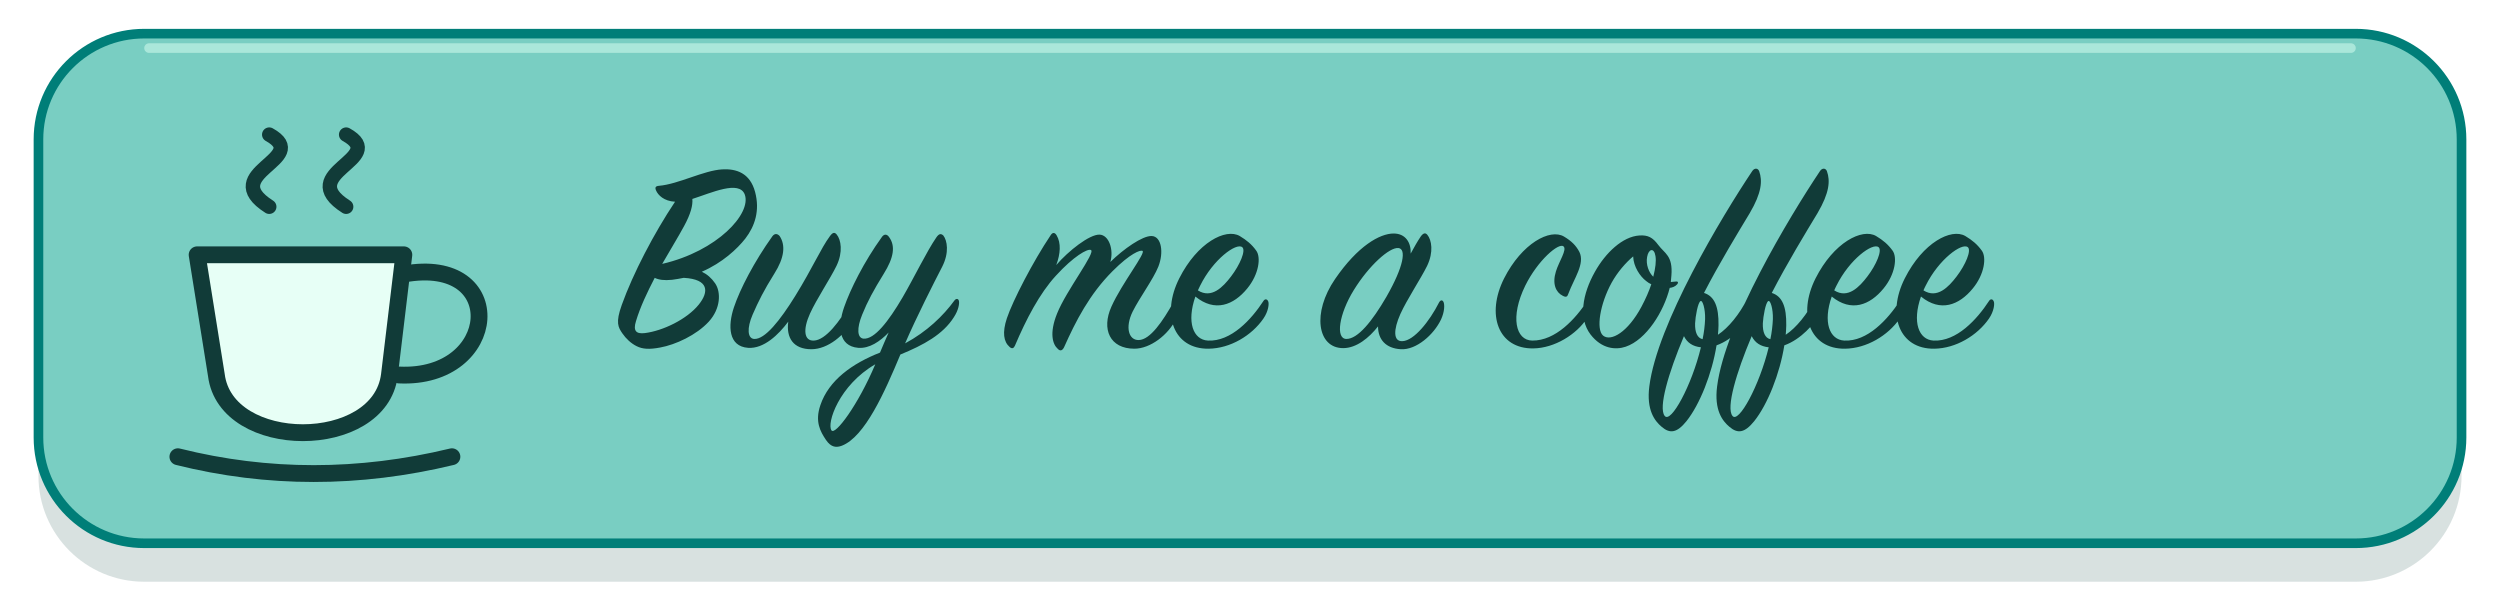
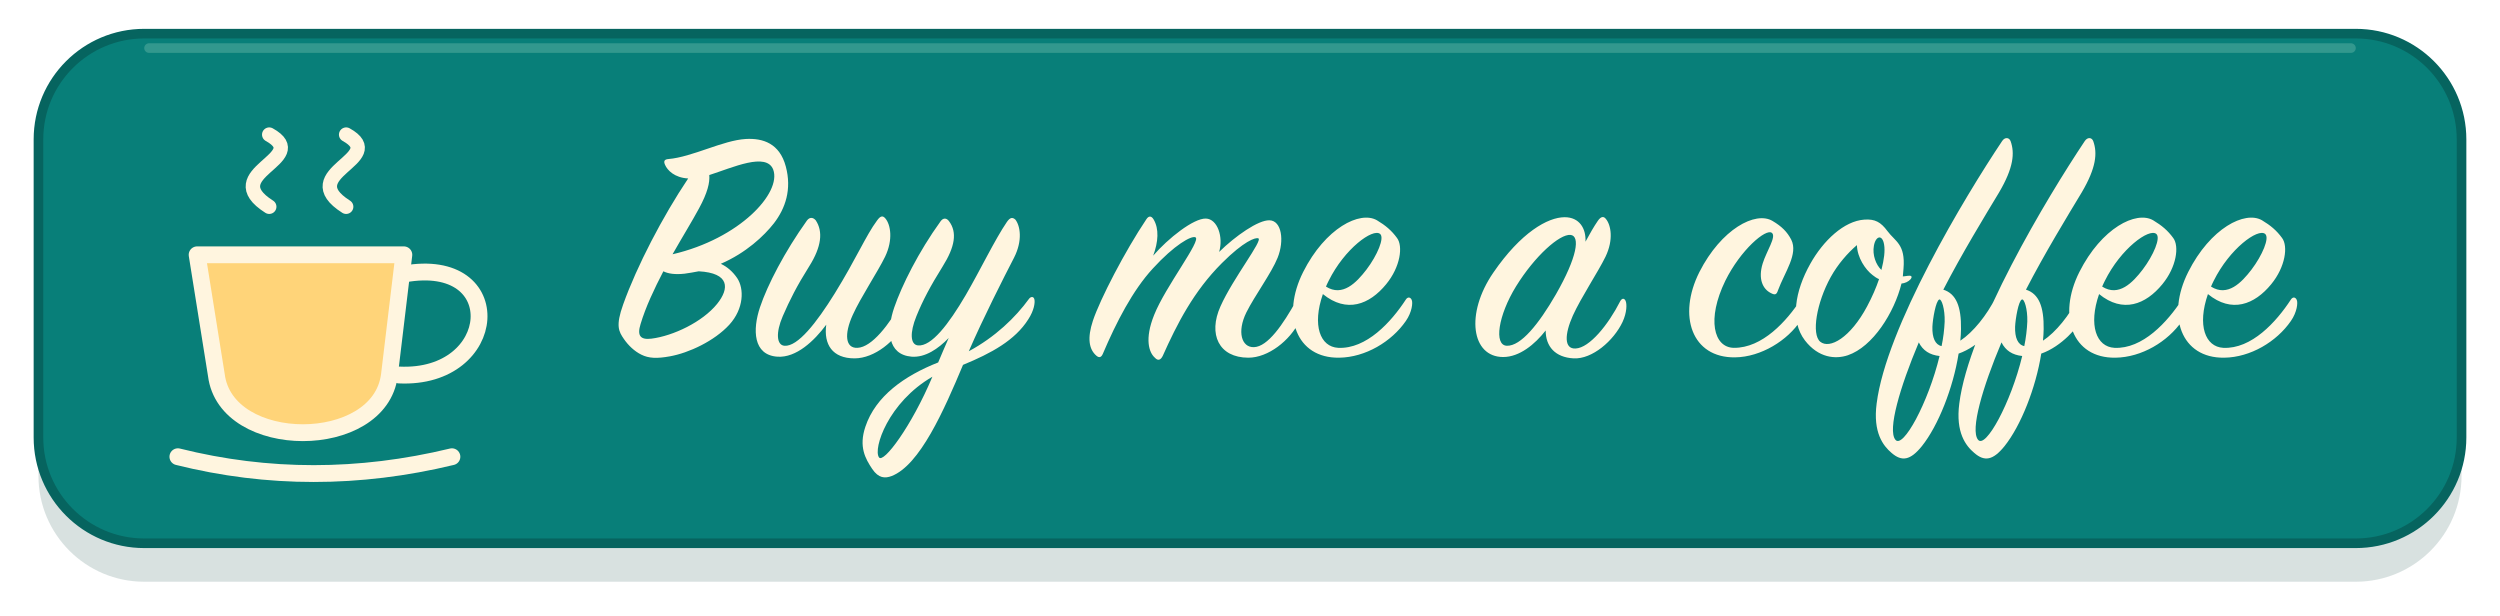
<svg xmlns="http://www.w3.org/2000/svg" width="520" height="128" viewBox="0 0 520 128" role="img" aria-labelledby="title desc">
  <rect x="8" y="15" width="504" height="106" rx="22" fill="#073f3b" opacity=".16" />
-   <rect x="8" y="7" width="504" height="106" rx="22" fill="#79cec2" stroke="#007e78" stroke-width="2" />
-   <path d="M31 10H489" stroke="#c4f4e7" stroke-width="2" stroke-linecap="round" opacity=".65" />
-   <g stroke="#113b38" stroke-width="3.5" stroke-linejoin="round" stroke-linecap="round">
-     <path d="M41 53H84L81 78C79 94 47 94 45 78Z" fill="#e7fff6" />
+   <rect x="8" y="7" width="504" height="106" rx="22" fill="#087f79" stroke="#06645f" stroke-width="2" />
+   <path d="M31 10H489" stroke="#81c5b4" stroke-width="2" stroke-linecap="round" opacity=".35" />
+   <g stroke="#fff5df" stroke-width="3.5" stroke-linejoin="round" stroke-linecap="round">
+     <path d="M41 53H84L81 78C79 94 47 94 45 78Z" fill="#ffd479" />
    <path d="M84 57C106 53 104 79 83 78M37 95Q65 102 94 95" fill="none" />
    <path d="M56 43C45 36 65 33 56 28M72 43C61 36 81 33 72 28" fill="none" stroke-width="3" />
  </g>
-   <path d="M140.41 41.96C136.06 48.46 131.65 56.92 129.33 63.42C128.00 67.13 128.58 68.06 129.45 69.34C130.20 70.44 131.25 71.42 132.41 72.00C133.68 72.64 135.08 72.70 137.28 72.29C140.53 71.71 144.88 69.68 147.43 66.90C149.92 64.17 149.98 60.75 148.76 58.95C148.01 57.85 147.08 57.04 145.98 56.52C150.27 54.66 153.35 51.76 155.03 49.62C157.00 47.06 158.10 43.82 157.06 39.93C156.01 35.99 153.17 35.06 150.21 35.23C146.33 35.46 141.11 38.31 137.05 38.65C136.35 38.71 136.18 39.00 136.47 39.64C136.87 40.57 138.09 41.84 140.41 41.96ZM137.74 54.89C139.43 51.94 141.11 49.21 142.27 47.06C143.72 44.40 144.12 42.66 144.01 41.38C148.01 40.10 153.75 37.44 154.91 40.45C156.36 44.40 149.23 52.23 137.74 54.89ZM142.21 57.79C147.49 58.08 147.49 60.69 145.34 63.36C142.85 66.44 137.86 68.81 134.15 69.28C132.29 69.51 131.65 68.81 132.29 66.78C133.16 63.88 134.61 60.81 136.18 57.79C136.99 58.20 138.15 58.37 139.77 58.20C140.59 58.08 141.40 57.97 142.21 57.79ZM163.96 66.90C163.50 70.26 165.00 72.64 168.77 72.64C172.20 72.64 175.79 69.68 177.47 66.44C178.29 64.81 178.23 63.25 178.00 62.78C177.76 62.26 177.24 62.32 176.95 62.84C174.69 66.90 171.73 70.73 169.30 70.84C167.21 70.96 166.98 68.52 168.48 65.22C169.82 62.26 172.72 57.91 173.99 55.30C175.39 52.40 174.92 49.85 174.05 48.80C173.59 48.22 173.18 48.34 172.60 49.15C170.75 51.65 169.06 55.65 165.41 61.56C162.28 66.61 159.09 70.67 156.83 70.50C155.49 70.38 155.32 68.29 156.54 65.45C157.75 62.67 158.91 60.35 161.06 56.92C163.15 53.62 163.44 51.01 162.16 49.09C161.70 48.57 161.12 48.51 160.65 49.15C156.88 54.43 153.93 60.11 152.65 63.94C151.37 67.77 151.49 72.06 155.61 72.35C158.86 72.58 161.93 69.63 163.96 66.90ZM198.41 65.97C199.40 64.46 199.57 63.13 199.46 62.61C199.34 62.03 198.82 62.09 198.53 62.49C196.21 65.68 192.79 68.99 188.26 71.42C190.70 65.80 194.24 58.84 195.98 55.47C197.48 52.52 197.02 50.02 196.21 48.98C195.69 48.51 195.28 48.63 194.76 49.38C192.73 52.34 190.23 57.56 187.74 61.85C184.78 66.90 181.88 70.61 179.62 70.44C178.29 70.32 178.17 68.29 179.33 65.45C180.43 62.72 181.71 60.35 183.80 56.98C185.94 53.56 186.29 51.12 184.90 49.27C184.49 48.69 183.91 48.63 183.45 49.27C179.68 54.49 176.84 60.23 175.56 63.94C174.23 67.77 174.34 72.00 178.52 72.35C180.84 72.53 183.04 71.02 184.84 69.16C184.20 70.55 183.62 72.00 183.04 73.34C177.30 75.60 172.37 79.08 170.63 84.30C169.47 87.72 170.63 89.75 171.79 91.49C172.89 93.12 173.99 93.12 175.10 92.71C179.91 90.85 184.03 81.52 187.28 73.74C192.09 71.77 196.15 69.57 198.41 65.97ZM182.06 75.77C178.46 84.30 173.70 90.62 172.95 89.52C171.91 88.07 174.52 80.12 182.06 75.77ZM219.70 55.13C220.57 52.81 220.74 50.54 219.76 48.92C219.41 48.34 218.94 48.28 218.54 48.92C214.88 54.37 210.65 62.55 209.43 66.20C208.45 69.16 208.74 71.08 210.01 72.18C210.53 72.64 210.88 72.41 211.11 71.89C213.43 66.44 216.22 61.04 219.64 57.33C223.35 53.27 226.19 51.70 226.89 51.99C228.05 52.40 221.79 60.40 219.87 65.22C218.19 69.39 219.00 71.66 219.99 72.53C220.51 73.11 220.97 72.93 221.32 72.24C223.76 66.78 226.60 61.22 231.41 56.40C235.18 52.63 237.16 51.99 237.62 52.17C238.49 52.46 233.33 58.95 231.18 63.77C229.04 68.52 230.89 72.53 235.94 72.53C239.30 72.53 243.01 69.63 244.64 66.32C245.28 64.99 245.45 63.07 245.16 62.67C244.87 62.26 244.41 62.26 244.12 62.78C241.85 66.84 239.24 70.67 236.87 70.73C234.78 70.79 233.97 68.12 235.59 64.81C237.04 61.91 239.88 58.08 240.93 55.47C242.09 52.57 241.62 49.15 239.53 49.09C237.62 49.04 233.73 51.76 230.95 54.49C231.70 51.94 230.66 48.86 228.69 48.80C226.60 48.75 222.25 52.17 219.70 55.13ZM248.64 61.68C252.70 64.99 256.59 63.48 259.43 60.00C261.86 57.04 262.33 53.50 261.28 52.11C260.36 50.83 259.31 49.96 257.86 49.09C254.96 47.41 249.05 50.43 245.28 57.91C241.51 65.39 244.06 72.64 251.42 72.53C255.89 72.47 260.36 69.80 262.79 66.26C263.84 64.75 264.01 63.13 263.78 62.67C263.55 62.14 263.08 62.14 262.79 62.61C260.30 66.44 256.06 71.08 251.25 70.84C248.18 70.67 246.78 67.02 248.64 61.68ZM249.16 60.40C249.28 60.11 249.45 59.77 249.63 59.42C252.35 53.91 257.17 50.43 258.38 51.41C259.20 52.05 257.92 55.07 256.06 57.50C254.38 59.71 252.00 62.20 249.16 60.40ZM293.42 52.75C293.53 50.49 292.37 48.57 289.88 48.57C286.98 48.57 282.40 51.18 277.70 58.03C272.88 65.04 273.99 72.41 279.38 72.41C282.16 72.41 284.77 70.26 286.63 67.89C286.63 70.61 288.25 72.47 291.39 72.64C294.58 72.82 298.23 69.63 299.74 66.44C300.49 64.81 300.49 63.36 300.26 62.84C300.03 62.32 299.62 62.38 299.33 62.90C297.30 66.90 294.11 70.84 291.73 70.96C289.76 71.08 289.82 68.58 291.27 65.33C292.66 62.26 295.56 57.91 296.84 55.30C298.23 52.40 297.77 49.91 296.90 48.86C296.49 48.34 296.03 48.46 295.50 49.21C294.87 50.14 294.17 51.36 293.42 52.75ZM288.37 61.74C285.41 66.84 282.40 70.55 280.02 70.50C277.76 70.44 278.51 65.33 281.58 60.35C284.77 55.18 289.01 51.41 290.86 51.59C292.55 51.76 292.02 55.36 288.37 61.74ZM325.32 49.21C322.42 47.47 316.56 50.60 312.85 57.91C309.08 65.39 311.57 72.58 318.94 72.47C323.34 72.41 327.93 69.57 330.13 66.15C331.12 64.58 331.35 63.13 331.17 62.67C330.94 62.09 330.42 62.14 330.13 62.61C327.75 66.26 323.58 70.90 318.70 70.84C315.28 70.79 314.06 65.97 317.25 59.42C319.86 54.14 324.21 50.43 325.20 51.24C326.01 51.88 324.27 54.37 323.63 56.46C322.82 59.07 323.63 60.81 325.03 61.51C325.78 61.91 326.01 61.74 326.24 61.04C327.40 57.91 329.72 54.84 328.51 52.40C327.81 51.07 326.88 50.14 325.32 49.21ZM348.86 59.13C349.10 58.84 349.10 58.55 348.69 58.55C348.23 58.55 347.88 58.66 347.53 58.66C347.59 58.20 347.59 57.79 347.65 57.33C347.99 53.15 346.25 52.75 344.92 50.95C343.76 49.38 342.77 48.86 340.98 48.98C337.50 49.21 333.96 52.57 331.75 56.52C329.14 61.16 328.27 66.20 330.83 69.57C333.15 72.58 336.05 72.82 338.13 72.12C342.43 70.67 346.08 64.81 347.30 59.88C347.88 59.82 348.46 59.59 348.86 59.13ZM343.88 57.56C342.95 56.69 342.31 55.01 342.60 53.44C342.89 51.76 344.05 51.41 344.34 53.27C344.51 54.31 344.34 55.76 343.88 57.56ZM343.47 59.13C343.01 60.52 342.31 62.14 341.44 63.77C338.60 69.10 335.06 71.13 333.44 69.80C331.93 68.52 332.80 63.19 335.23 58.78C336.45 56.58 338.13 54.66 339.70 53.33C339.76 55.47 341.15 57.50 342.37 58.43C342.72 58.72 343.06 58.95 343.47 59.13ZM354.43 60.93C357.56 54.84 361.57 48.28 363.94 44.34C366.44 40.10 366.61 37.61 365.92 35.64C365.68 34.94 364.93 34.88 364.47 35.58C358.03 45.21 344.69 67.42 343.06 80.36C342.43 85.29 344.17 87.55 345.62 88.77C347.36 90.27 348.81 90.04 350.78 87.61C353.56 84.13 356.11 77.69 357.04 71.83C360.52 70.61 363.42 67.19 364.00 65.80C364.52 64.46 364.87 63.19 364.58 62.32C364.29 61.51 363.71 61.56 363.36 62.26C361.86 65.28 359.54 68.18 357.33 69.63C357.39 68.93 357.45 68.29 357.45 67.65C357.51 63.83 356.64 61.62 354.43 60.93ZM354.14 70.55C353.04 70.32 352.52 69.10 352.58 67.25C352.63 65.91 353.16 62.84 353.74 62.61C354.14 62.43 354.72 64.23 354.66 66.38C354.61 67.71 354.43 69.16 354.14 70.55ZM350.26 69.92C350.95 71.31 352.11 72.06 353.79 72.24C351.88 80.18 347.53 88.19 346.25 86.50C344.92 84.82 347.01 77.63 350.26 69.92ZM368.53 60.93C371.66 54.84 375.66 48.28 378.04 44.34C380.53 40.10 380.71 37.61 380.01 35.64C379.78 34.94 379.02 34.88 378.56 35.58C372.12 45.21 358.78 67.42 357.16 80.36C356.52 85.29 358.26 87.55 359.71 88.77C361.45 90.27 362.90 90.04 364.87 87.61C367.66 84.13 370.21 77.69 371.14 71.83C374.62 70.61 377.52 67.19 378.10 65.80C378.62 64.46 378.97 63.19 378.68 62.32C378.39 61.51 377.81 61.56 377.46 62.26C375.95 65.28 373.63 68.18 371.43 69.63C371.48 68.93 371.54 68.29 371.54 67.65C371.60 63.83 370.73 61.62 368.53 60.93ZM368.24 70.55C367.13 70.32 366.61 69.10 366.67 67.25C366.73 65.91 367.25 62.84 367.83 62.61C368.24 62.43 368.82 64.23 368.76 66.38C368.70 67.71 368.53 69.16 368.24 70.55ZM364.35 69.92C365.05 71.31 366.21 72.06 367.89 72.24C365.97 80.18 361.62 88.19 360.35 86.50C359.01 84.82 361.10 77.63 364.35 69.92ZM381.00 61.68C385.06 64.99 388.94 63.48 391.78 60.00C394.22 57.04 394.68 53.50 393.64 52.11C392.71 50.83 391.67 49.96 390.22 49.09C387.32 47.41 381.40 50.43 377.63 57.91C373.86 65.39 376.41 72.64 383.78 72.53C388.25 72.47 392.71 69.80 395.15 66.26C396.19 64.75 396.37 63.13 396.13 62.67C395.90 62.14 395.44 62.14 395.15 62.61C392.65 66.44 388.42 71.08 383.61 70.84C380.53 70.67 379.14 67.02 381.00 61.68ZM381.52 60.40C381.63 60.11 381.81 59.77 381.98 59.42C384.71 53.91 389.52 50.43 390.74 51.41C391.55 52.05 390.28 55.07 388.42 57.50C386.74 59.71 384.36 62.20 381.52 60.40ZM399.56 61.68C403.62 64.99 407.50 63.48 410.34 60.00C412.78 57.04 413.24 53.50 412.20 52.11C411.27 50.83 410.23 49.96 408.78 49.09C405.88 47.41 399.96 50.43 396.19 57.91C392.42 65.39 394.97 72.64 402.34 72.53C406.81 72.47 411.27 69.80 413.71 66.26C414.75 64.75 414.93 63.13 414.69 62.67C414.46 62.14 414.00 62.14 413.71 62.61C411.21 66.44 406.98 71.08 402.17 70.84C399.09 70.67 397.70 67.02 399.56 61.68ZM400.08 60.40C400.19 60.11 400.37 59.77 400.54 59.42C403.27 53.91 408.08 50.43 409.30 51.41C410.11 52.05 408.84 55.07 406.98 57.50C405.30 59.71 402.92 62.20 400.08 60.40Z" fill="#113b38" />
+   <path d="M143.14 37.12C137.83 45.04 132.46 55.37 129.63 63.29C128.00 67.82 128.71 68.95 129.77 70.51C130.69 71.85 131.96 73.06 133.38 73.76C134.93 74.54 136.63 74.61 139.32 74.12C143.28 73.41 148.59 70.93 151.70 67.54C154.74 64.21 154.81 60.04 153.33 57.84C152.41 56.50 151.28 55.51 149.93 54.87C155.17 52.61 158.92 49.07 160.97 46.45C163.37 43.34 164.72 39.38 163.45 34.64C162.17 29.83 158.71 28.70 155.10 28.91C150.36 29.19 143.99 32.66 139.04 33.08C138.19 33.15 137.98 33.51 138.33 34.29C138.82 35.42 140.31 36.97 143.14 37.12ZM139.89 52.89C141.94 49.28 143.99 45.96 145.40 43.34C147.17 40.09 147.67 37.96 147.53 36.41C152.41 34.85 159.41 31.60 160.83 35.28C162.60 40.09 153.89 49.64 139.89 52.89ZM145.33 56.43C151.77 56.78 151.77 59.97 149.15 63.22C146.11 66.97 140.03 69.87 135.50 70.44C133.24 70.72 132.46 69.87 133.24 67.40C134.30 63.86 136.07 60.11 137.98 56.43C138.97 56.93 140.38 57.14 142.36 56.93C143.35 56.78 144.34 56.64 145.33 56.43ZM171.86 67.54C171.30 71.64 173.14 74.54 177.74 74.54C181.91 74.54 186.30 70.93 188.35 66.97C189.34 64.99 189.27 63.08 188.99 62.51C188.70 61.88 188.07 61.95 187.71 62.59C184.95 67.54 181.35 72.21 178.37 72.35C175.83 72.49 175.54 69.52 177.38 65.49C179.01 61.88 182.55 56.57 184.10 53.39C185.80 49.85 185.24 46.74 184.18 45.46C183.61 44.76 183.11 44.90 182.41 45.89C180.14 48.93 178.09 53.81 173.63 61.03C169.81 67.18 165.92 72.14 163.16 71.92C161.54 71.78 161.32 69.24 162.81 65.77C164.29 62.37 165.71 59.54 168.33 55.37C170.87 51.34 171.23 48.15 169.67 45.82C169.11 45.18 168.40 45.11 167.83 45.89C163.23 52.33 159.63 59.26 158.07 63.93C156.51 68.60 156.65 73.83 161.68 74.19C165.64 74.47 169.39 70.86 171.86 67.54ZM213.89 66.41C215.09 64.57 215.31 62.94 215.16 62.30C215.02 61.59 214.39 61.67 214.03 62.16C211.20 66.05 207.03 70.08 201.51 73.06C204.48 66.19 208.80 57.70 210.92 53.60C212.76 49.99 212.19 46.95 211.20 45.68C210.57 45.11 210.07 45.25 209.43 46.17C206.96 49.78 203.91 56.15 200.87 61.38C197.26 67.54 193.73 72.07 190.97 71.85C189.34 71.71 189.20 69.24 190.61 65.77C191.96 62.44 193.51 59.54 196.06 55.44C198.68 51.27 199.10 48.29 197.41 46.03C196.91 45.32 196.20 45.25 195.64 46.03C191.04 52.40 187.57 59.40 186.01 63.93C184.39 68.60 184.53 73.76 189.62 74.19C192.45 74.40 195.14 72.56 197.33 70.30C196.56 71.99 195.85 73.76 195.14 75.39C188.14 78.15 182.12 82.39 180.00 88.76C178.59 92.94 180.00 95.41 181.42 97.54C182.76 99.52 184.10 99.52 185.45 99.02C191.32 96.76 196.34 85.37 200.31 75.89C206.18 73.48 211.13 70.79 213.89 66.41ZM193.94 78.36C189.55 88.76 183.75 96.47 182.83 95.13C181.56 93.36 184.74 83.67 193.94 78.36ZM239.86 53.18C240.92 50.35 241.13 47.59 239.93 45.61C239.50 44.90 238.94 44.83 238.44 45.61C233.98 52.26 228.82 62.23 227.33 66.69C226.13 70.30 226.48 72.63 228.04 73.98C228.68 74.54 229.10 74.26 229.38 73.62C232.21 66.97 235.61 60.39 239.78 55.86C244.31 50.91 247.78 49.00 248.63 49.35C250.04 49.85 242.40 59.61 240.07 65.49C238.02 70.58 239.01 73.34 240.21 74.40C240.85 75.11 241.41 74.90 241.84 74.05C244.81 67.40 248.27 60.60 254.15 54.73C258.75 50.13 261.15 49.35 261.72 49.57C262.78 49.92 256.48 57.84 253.86 63.72C251.25 69.52 253.51 74.40 259.67 74.40C263.77 74.40 268.30 70.86 270.28 66.83C271.06 65.20 271.27 62.87 270.91 62.37C270.56 61.88 270.00 61.88 269.64 62.51C266.88 67.47 263.70 72.14 260.80 72.21C258.25 72.28 257.26 69.02 259.24 64.99C261.01 61.45 264.48 56.78 265.75 53.60C267.17 50.06 266.60 45.89 264.05 45.82C261.72 45.75 256.98 49.07 253.58 52.40C254.50 49.28 253.23 45.53 250.82 45.46C248.27 45.39 242.97 49.57 239.86 53.18ZM275.16 61.17C280.11 65.20 284.85 63.36 288.32 59.12C291.29 55.51 291.86 51.19 290.58 49.50C289.45 47.94 288.18 46.88 286.41 45.82C282.87 43.77 275.66 47.44 271.06 56.57C266.46 65.70 269.57 74.54 278.56 74.40C284.00 74.33 289.45 71.07 292.42 66.76C293.70 64.92 293.91 62.94 293.63 62.37C293.34 61.74 292.78 61.74 292.42 62.30C289.38 66.97 284.22 72.63 278.34 72.35C274.59 72.14 272.90 67.68 275.16 61.17ZM275.80 59.61C275.94 59.26 276.15 58.84 276.36 58.41C279.69 51.69 285.56 47.44 287.05 48.65C288.04 49.43 286.48 53.10 284.22 56.08C282.16 58.76 279.26 61.81 275.80 59.61ZM329.78 50.27C329.92 47.52 328.51 45.18 325.46 45.18C321.93 45.18 316.34 48.36 310.61 56.71C304.73 65.27 306.08 74.26 312.66 74.26C316.05 74.26 319.24 71.64 321.50 68.74C321.50 72.07 323.48 74.33 327.30 74.54C331.19 74.75 335.65 70.86 337.49 66.97C338.41 64.99 338.41 63.22 338.13 62.59C337.84 61.95 337.35 62.02 337.00 62.66C334.52 67.54 330.63 72.35 327.73 72.49C325.32 72.63 325.39 69.59 327.16 65.63C328.86 61.88 332.40 56.57 333.95 53.39C335.65 49.85 335.09 46.81 334.02 45.53C333.53 44.90 332.96 45.04 332.33 45.96C331.55 47.09 330.70 48.58 329.78 50.27ZM323.62 61.24C320.02 67.47 316.34 71.99 313.44 71.92C310.68 71.85 311.60 65.63 315.35 59.54C319.24 53.25 324.40 48.65 326.67 48.86C328.72 49.07 328.08 53.46 323.62 61.24ZM368.69 45.96C365.15 43.84 358.01 47.66 353.48 56.57C348.88 65.70 351.92 74.47 360.91 74.33C366.29 74.26 371.88 70.79 374.56 66.62C375.77 64.71 376.05 62.94 375.84 62.37C375.55 61.67 374.92 61.74 374.56 62.30C371.66 66.76 366.57 72.42 360.63 72.35C356.45 72.28 354.97 66.41 358.86 58.41C362.04 51.97 367.35 47.44 368.55 48.44C369.54 49.21 367.42 52.26 366.64 54.80C365.65 57.99 366.64 60.11 368.34 60.96C369.26 61.45 369.54 61.24 369.82 60.39C371.24 56.57 374.07 52.82 372.58 49.85C371.73 48.22 370.60 47.09 368.69 45.96ZM397.42 58.06C397.70 57.70 397.70 57.35 397.20 57.35C396.64 57.35 396.21 57.49 395.79 57.49C395.86 56.93 395.86 56.43 395.93 55.86C396.35 50.77 394.23 50.27 392.60 48.08C391.19 46.17 389.99 45.53 387.79 45.68C383.55 45.96 379.23 50.06 376.54 54.87C373.36 60.53 372.30 66.69 375.41 70.79C378.24 74.47 381.78 74.75 384.33 73.90C389.56 72.14 394.02 64.99 395.51 58.98C396.21 58.91 396.92 58.62 397.42 58.06ZM391.33 56.15C390.20 55.09 389.42 53.03 389.77 51.12C390.13 49.07 391.54 48.65 391.90 50.91C392.11 52.18 391.90 53.95 391.33 56.15ZM390.84 58.06C390.27 59.76 389.42 61.74 388.36 63.72C384.89 70.23 380.58 72.70 378.60 71.07C376.76 69.52 377.82 63.01 380.79 57.63C382.28 54.94 384.33 52.61 386.24 50.98C386.31 53.60 388.01 56.08 389.49 57.21C389.92 57.56 390.34 57.84 390.84 58.06ZM404.21 60.25C408.03 52.82 412.91 44.83 415.81 40.02C418.85 34.85 419.07 31.81 418.22 29.40C417.93 28.55 417.01 28.48 416.45 29.33C408.59 41.08 392.32 68.17 390.34 83.95C389.56 89.97 391.69 92.72 393.45 94.21C395.58 96.05 397.35 95.77 399.75 92.80C403.15 88.55 406.26 80.70 407.39 73.55C411.64 72.07 415.17 67.89 415.88 66.19C416.52 64.57 416.94 63.01 416.59 61.95C416.24 60.96 415.53 61.03 415.10 61.88C413.26 65.56 410.43 69.09 407.75 70.86C407.82 70.01 407.89 69.24 407.89 68.46C407.96 63.79 406.90 61.10 404.21 60.25ZM403.85 71.99C402.51 71.71 401.87 70.23 401.94 67.96C402.01 66.33 402.65 62.59 403.36 62.30C403.85 62.09 404.56 64.28 404.49 66.90C404.42 68.53 404.21 70.30 403.85 71.99ZM399.11 71.22C399.96 72.91 401.38 73.83 403.43 74.05C401.09 83.74 395.79 93.50 394.23 91.45C392.60 89.40 395.15 80.63 399.11 71.22ZM421.40 60.25C425.22 52.82 430.10 44.83 433.00 40.02C436.05 34.85 436.26 31.81 435.41 29.40C435.13 28.55 434.21 28.48 433.64 29.33C425.79 41.08 409.51 68.17 407.53 83.95C406.75 89.97 408.88 92.72 410.65 94.21C412.77 96.05 414.54 95.77 416.94 92.80C420.34 88.55 423.45 80.70 424.58 73.55C428.83 72.07 432.37 67.89 433.07 66.19C433.71 64.57 434.14 63.01 433.78 61.95C433.43 60.96 432.72 61.03 432.30 61.88C430.46 65.56 427.63 69.09 424.94 70.86C425.01 70.01 425.08 69.24 425.08 68.46C425.15 63.79 424.09 61.10 421.40 60.25ZM421.05 71.99C419.70 71.71 419.07 70.23 419.14 67.96C419.21 66.33 419.84 62.59 420.55 62.30C421.05 62.09 421.75 64.28 421.68 66.90C421.61 68.53 421.40 70.30 421.05 71.99ZM416.31 71.22C417.16 72.91 418.57 73.83 420.62 74.05C418.29 83.74 412.98 93.50 411.42 91.45C409.80 89.40 412.34 80.63 416.31 71.22ZM436.61 61.17C441.56 65.20 446.30 63.36 449.77 59.12C452.74 55.51 453.31 51.19 452.03 49.50C450.90 47.94 449.63 46.88 447.86 45.82C444.32 43.77 437.11 47.44 432.51 56.57C427.91 65.70 431.02 74.54 440.01 74.40C445.46 74.33 450.90 71.07 453.87 66.76C455.15 64.92 455.36 62.94 455.08 62.37C454.79 61.74 454.23 61.74 453.87 62.30C450.83 66.97 445.67 72.63 439.80 72.35C436.05 72.14 434.35 67.68 436.61 61.17ZM437.25 59.61C437.39 59.26 437.60 58.84 437.81 58.41C441.14 51.69 447.01 47.44 448.50 48.65C449.49 49.43 447.93 53.10 445.67 56.08C443.62 58.76 440.71 61.81 437.25 59.61ZM459.25 61.17C464.20 65.20 468.94 63.36 472.41 59.12C475.38 55.51 475.95 51.19 474.67 49.50C473.54 47.94 472.27 46.88 470.50 45.82C466.96 43.77 459.75 47.44 455.15 56.57C450.55 65.70 453.66 74.54 462.65 74.40C468.10 74.33 473.54 71.07 476.51 66.76C477.79 64.92 478.00 62.94 477.72 62.37C477.43 61.74 476.87 61.74 476.51 62.30C473.47 66.97 468.31 72.63 462.44 72.35C458.69 72.14 456.99 67.68 459.25 61.17ZM459.89 59.61C460.03 59.26 460.24 58.84 460.45 58.41C463.78 51.69 469.65 47.44 471.14 48.65C472.13 49.43 470.57 53.10 468.31 56.08C466.26 58.76 463.35 61.81 459.89 59.61Z" fill="#fff5df" />
</svg>
